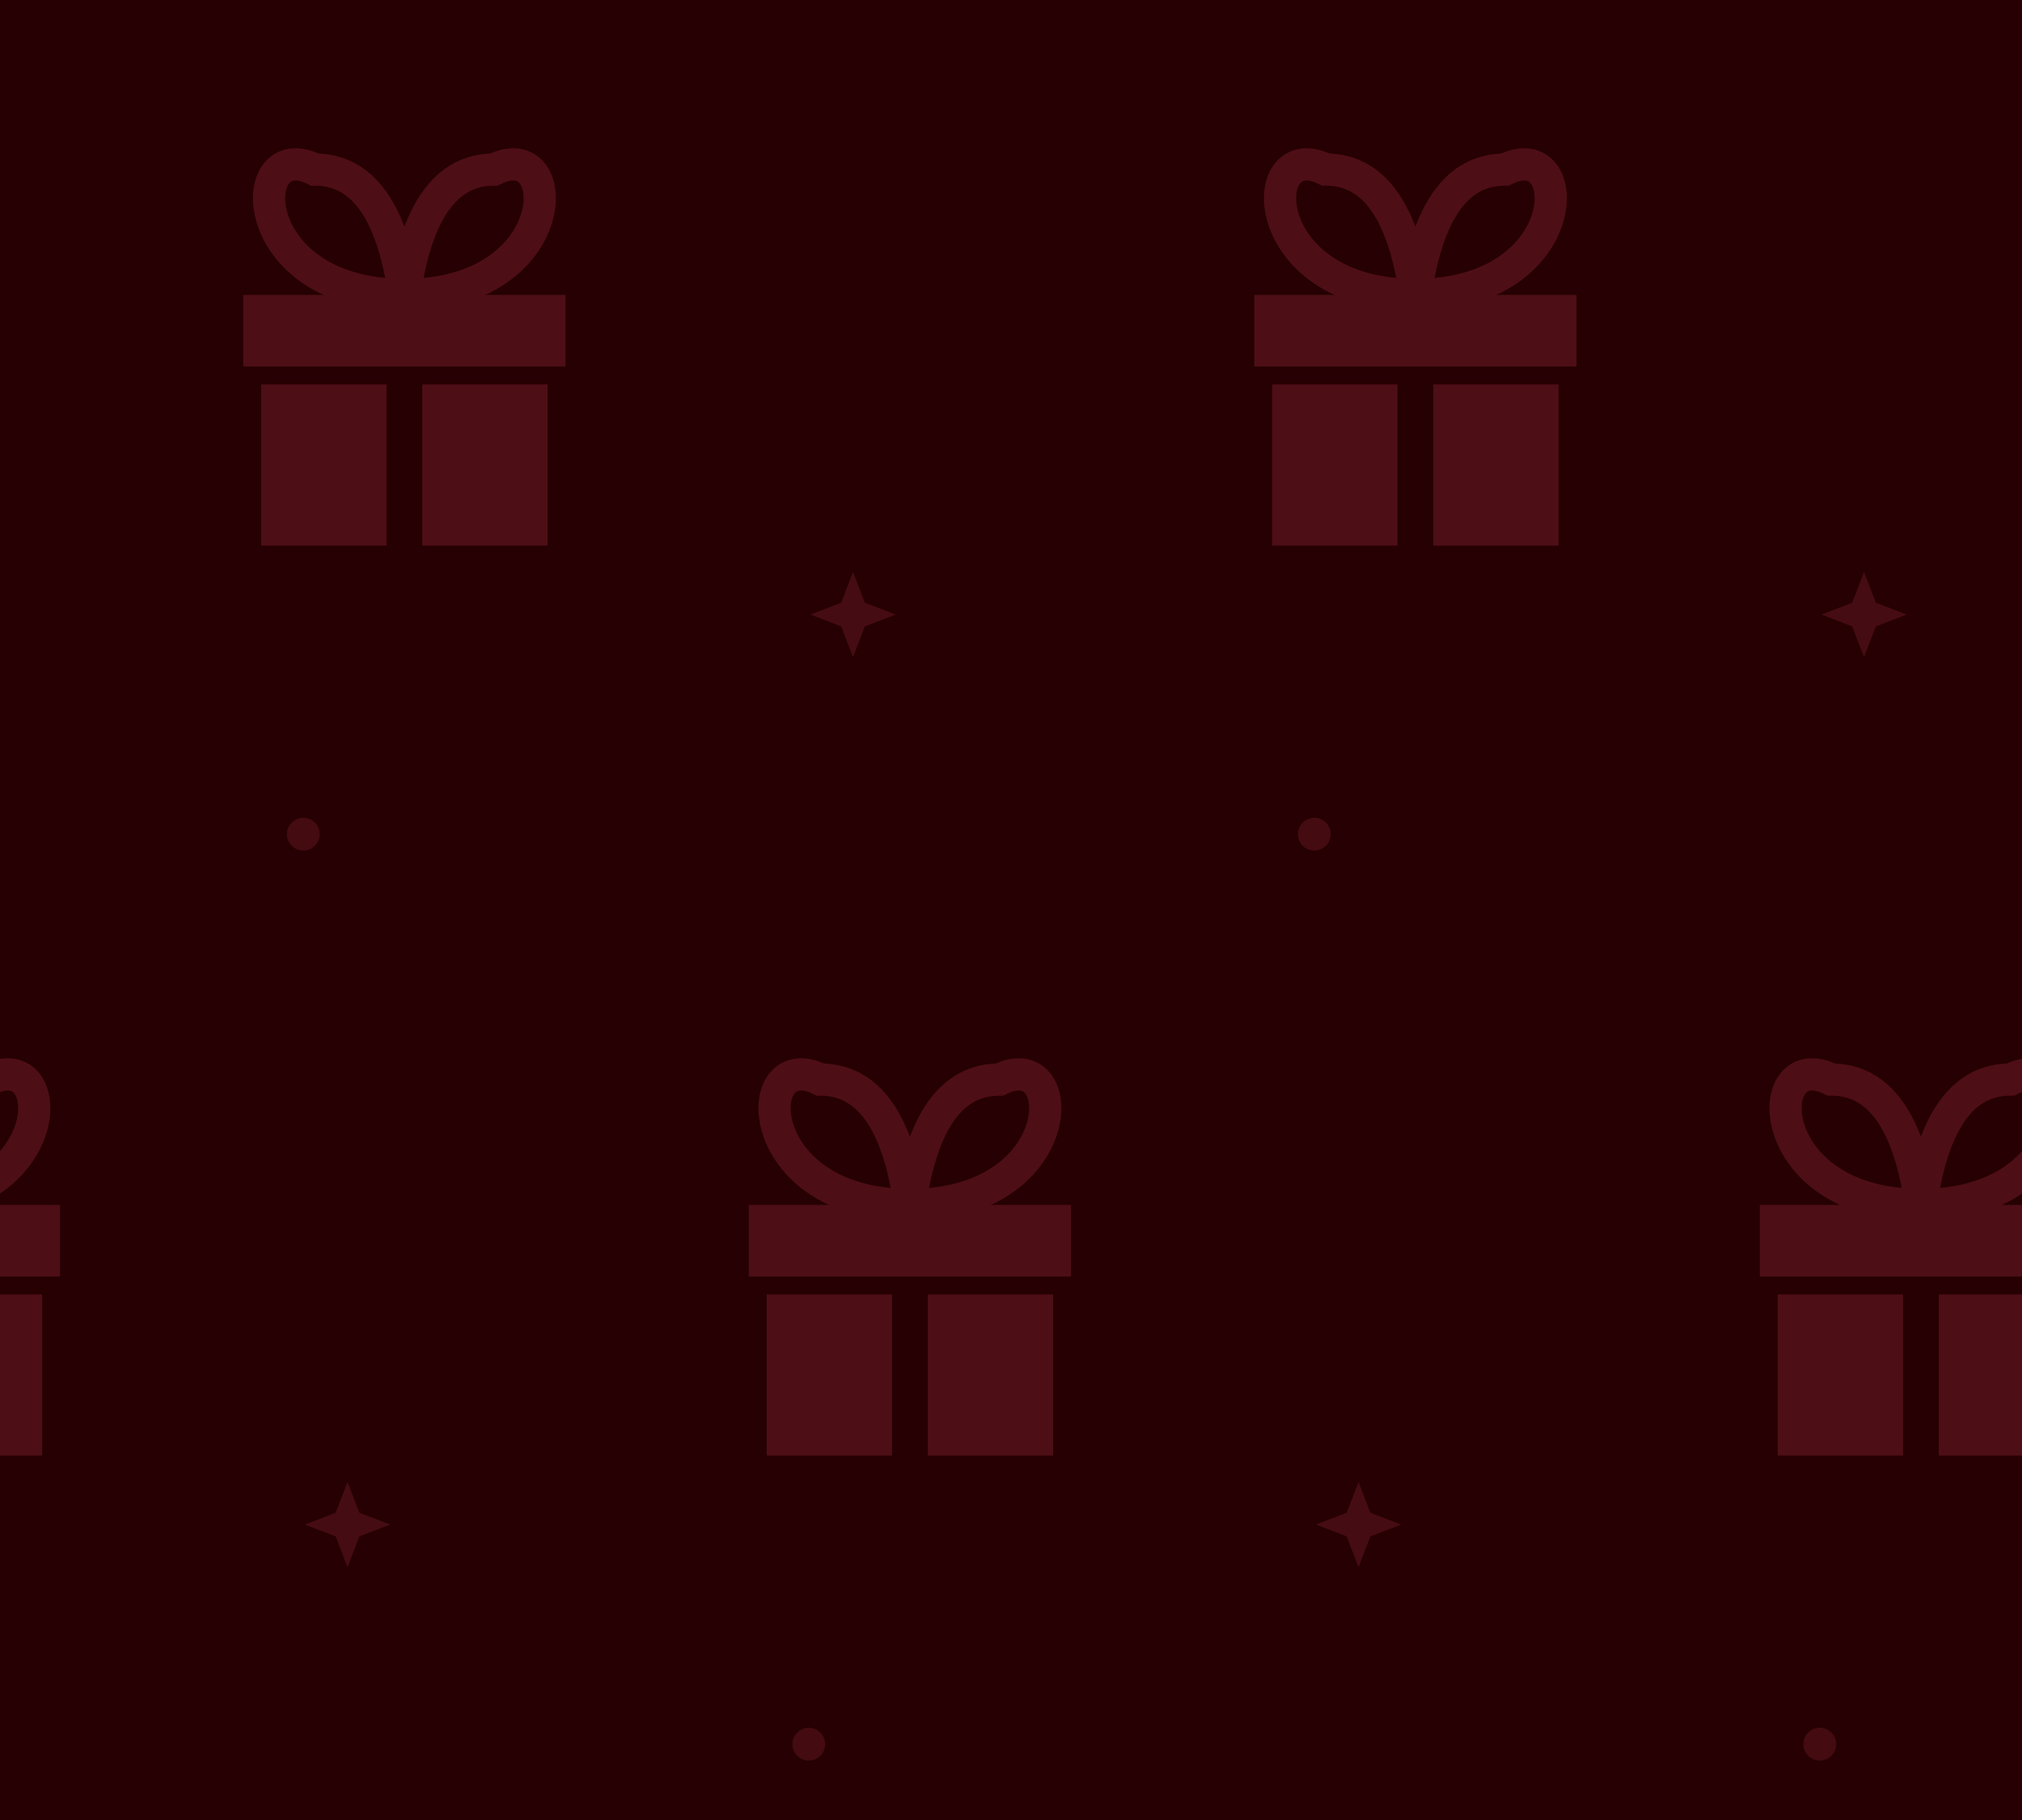
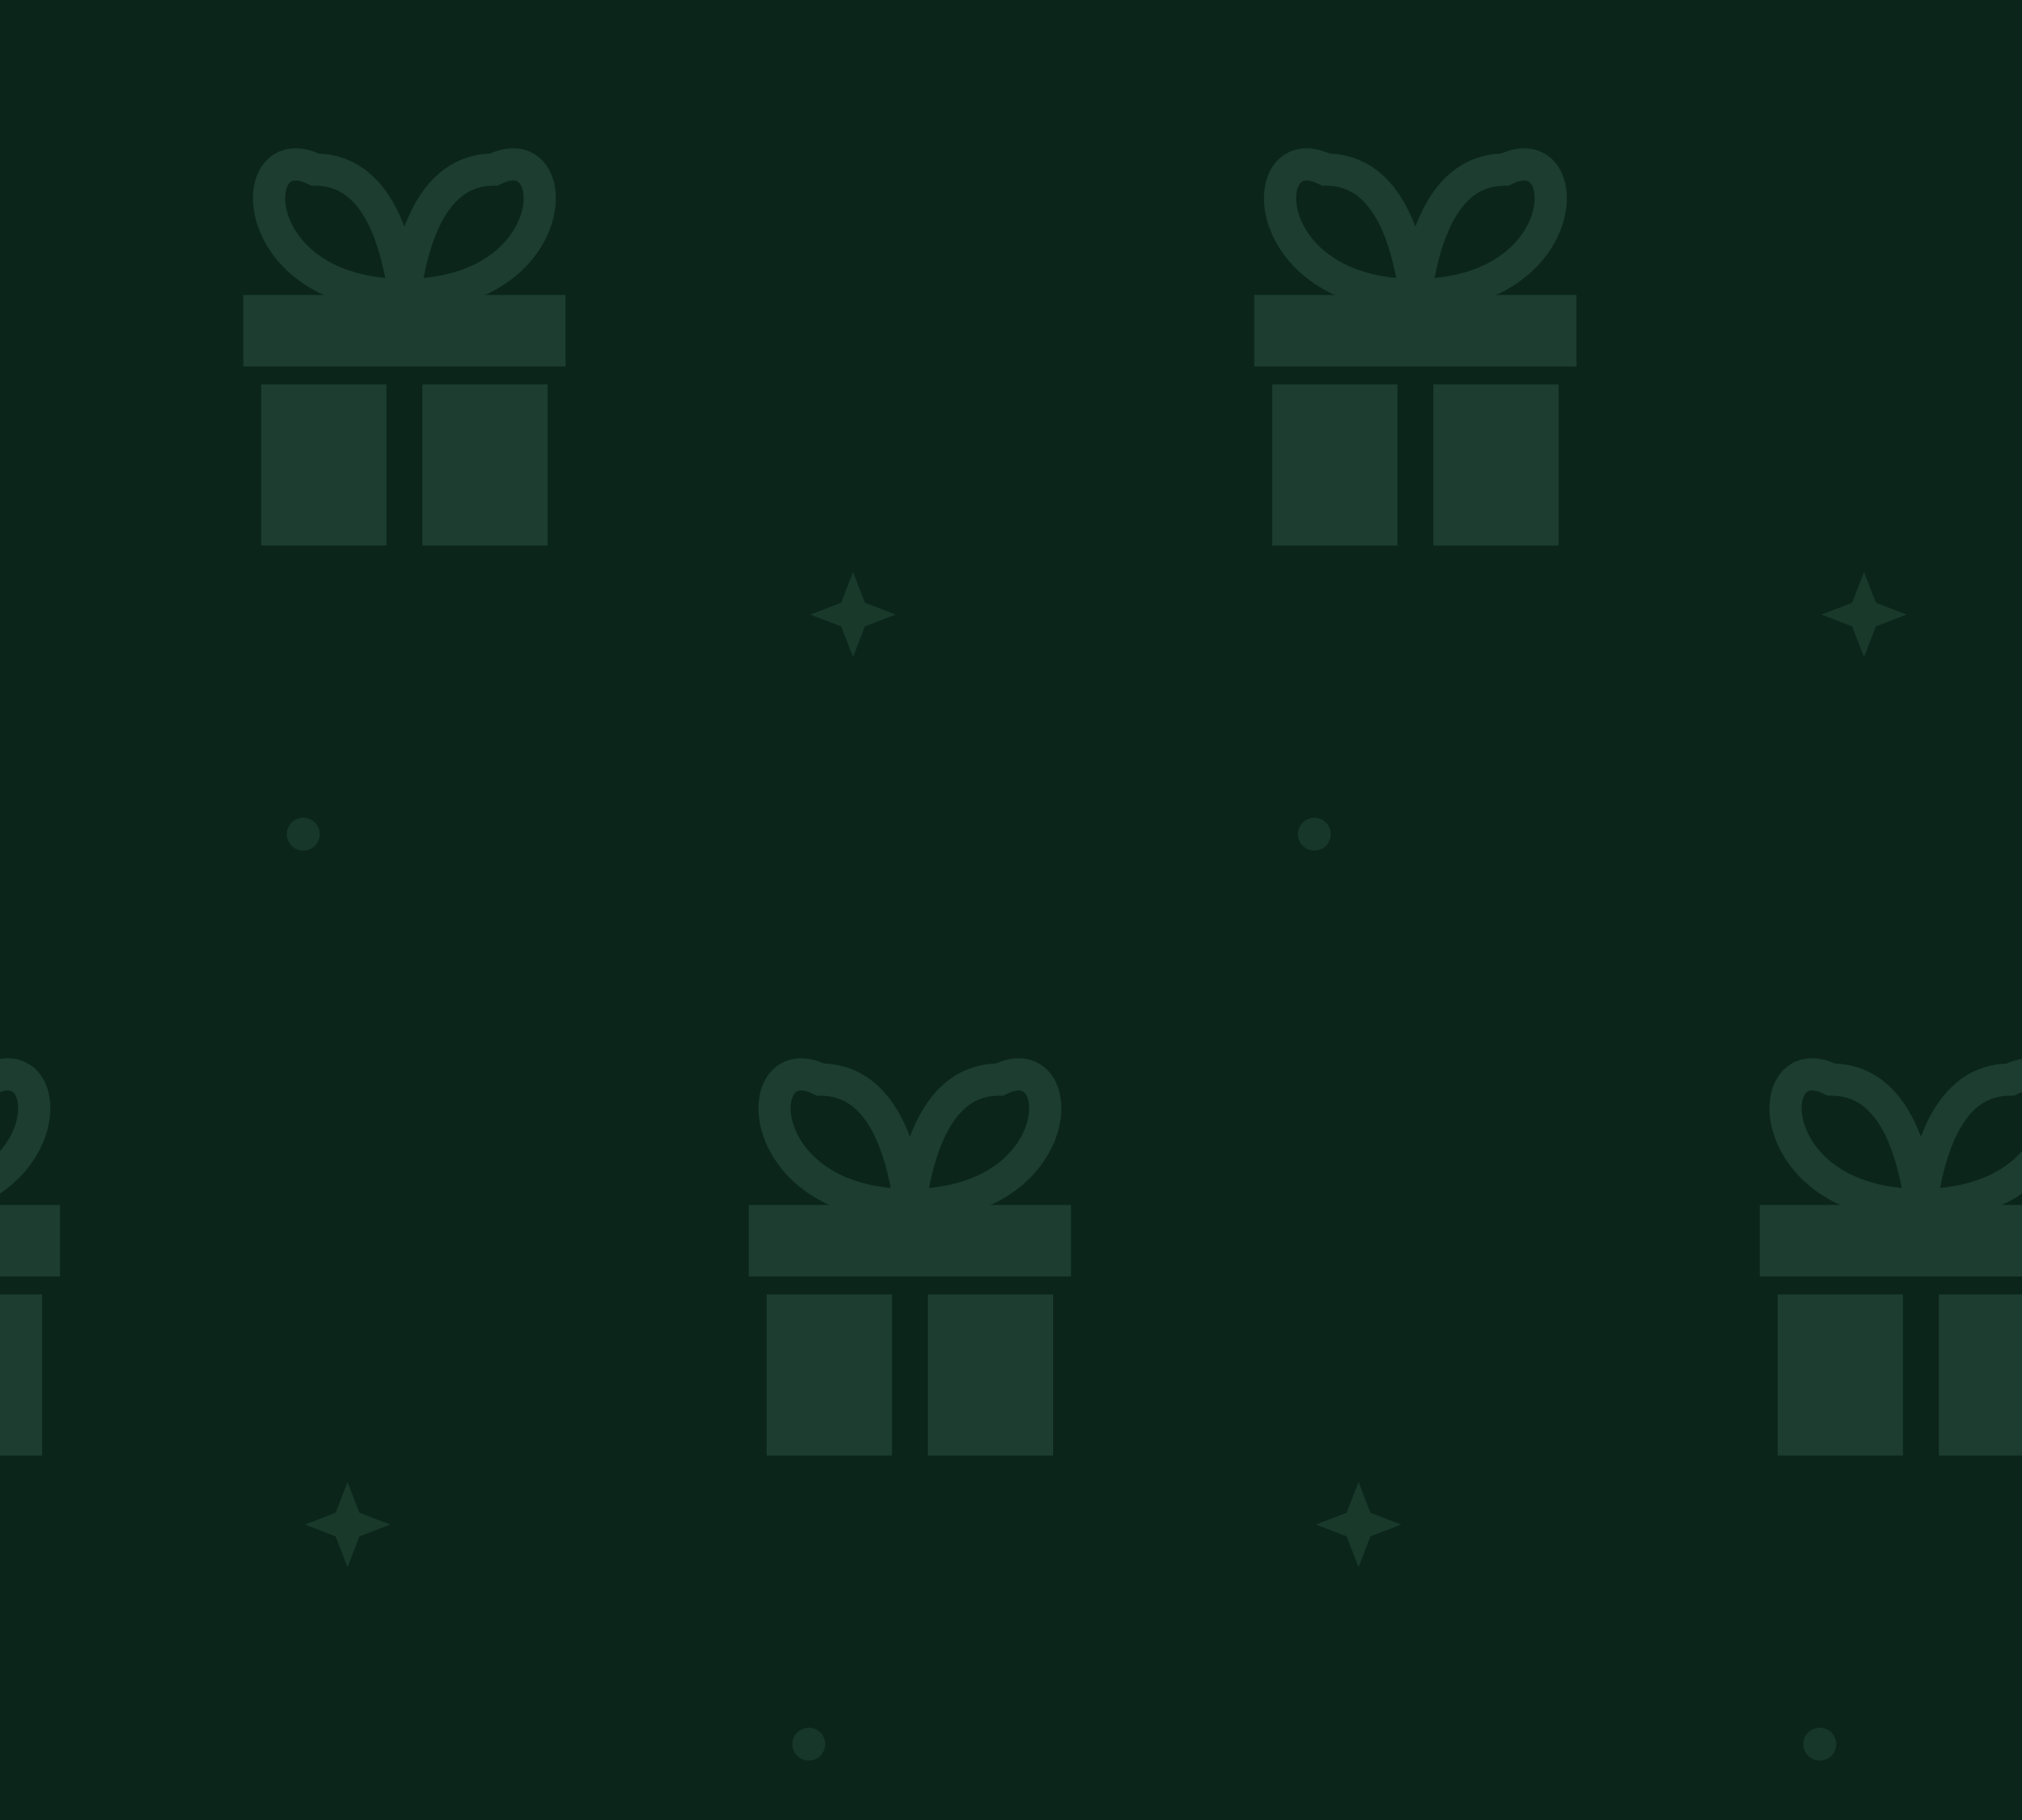
<svg xmlns="http://www.w3.org/2000/svg" width="160" height="144" viewBox="0 0 160 144">
-   <rect width="160" height="144" fill="#260002" />
+   <rect width="160" height="144" fill="#0b251b" />
  <defs>
    <symbol id="gift" viewBox="0 0 24 26">
      <g fill="currentColor">
        <path d="M3 9h18v4H3ZM4 14h7v9H4ZM13 14h7v9h-7Z" />
        <path d="M12 9C3 9 3 0 7 2q4 0 5 7ZM12 9c9 0 9-9 5-7q-4 0-5 7Z" fill="none" stroke="currentColor" stroke-width="1.8" />
      </g>
    </symbol>
    <symbol id="spark" viewBox="0 0 24 26">
      <path d="m12 3 2.5 6.5L21 12l-6.5 2.5L12 21l-2.5-6.5L3 12l6.5-2.5Z" fill="currentColor" />
    </symbol>
  </defs>
-   <use href="#gift" x="-25" y="-63" width="34" height="40" color="#58121b" opacity=".8" />
-   <use href="#spark" x="23" y="-28" width="9" height="10" color="#58121b" opacity=".65" />
-   <circle cx="-16" cy="-6" r="1.3" fill="#58121b" opacity=".6" />
-   <use href="#gift" x="55" y="-63" width="34" height="40" color="#58121b" opacity=".8" />
-   <use href="#spark" x="103" y="-28" width="9" height="10" color="#58121b" opacity=".65" />
-   <circle cx="64" cy="-6" r="1.3" fill="#58121b" opacity=".6" />
-   <use href="#gift" x="135" y="-63" width="34" height="40" color="#58121b" opacity=".8" />
-   <use href="#spark" x="183" y="-28" width="9" height="10" color="#58121b" opacity=".65" />
-   <circle cx="144" cy="-6" r="1.3" fill="#58121b" opacity=".6" />
-   <use href="#gift" x="215" y="-63" width="34" height="40" color="#58121b" opacity=".8" />
-   <use href="#spark" x="263" y="-28" width="9" height="10" color="#58121b" opacity=".65" />
-   <circle cx="224" cy="-6" r="1.3" fill="#58121b" opacity=".6" />
-   <use href="#gift" x="-65" y="9" width="34" height="40" color="#58121b" opacity=".8" />
-   <use href="#spark" x="-17" y="44" width="9" height="10" color="#58121b" opacity=".65" />
-   <circle cx="-56" cy="66" r="1.3" fill="#58121b" opacity=".6" />
-   <use href="#gift" x="15" y="9" width="34" height="40" color="#58121b" opacity=".8" />
-   <use href="#spark" x="63" y="44" width="9" height="10" color="#58121b" opacity=".65" />
-   <circle cx="24" cy="66" r="1.3" fill="#58121b" opacity=".6" />
-   <use href="#gift" x="95" y="9" width="34" height="40" color="#58121b" opacity=".8" />
-   <use href="#spark" x="143" y="44" width="9" height="10" color="#58121b" opacity=".65" />
-   <circle cx="104" cy="66" r="1.3" fill="#58121b" opacity=".6" />
-   <use href="#gift" x="175" y="9" width="34" height="40" color="#58121b" opacity=".8" />
-   <use href="#spark" x="223" y="44" width="9" height="10" color="#58121b" opacity=".65" />
-   <circle cx="184" cy="66" r="1.3" fill="#58121b" opacity=".6" />
-   <use href="#gift" x="-25" y="81" width="34" height="40" color="#58121b" opacity=".8" />
-   <use href="#spark" x="23" y="116" width="9" height="10" color="#58121b" opacity=".65" />
-   <circle cx="-16" cy="138" r="1.3" fill="#58121b" opacity=".6" />
-   <use href="#gift" x="55" y="81" width="34" height="40" color="#58121b" opacity=".8" />
-   <use href="#spark" x="103" y="116" width="9" height="10" color="#58121b" opacity=".65" />
-   <circle cx="64" cy="138" r="1.3" fill="#58121b" opacity=".6" />
-   <use href="#gift" x="135" y="81" width="34" height="40" color="#58121b" opacity=".8" />
-   <use href="#spark" x="183" y="116" width="9" height="10" color="#58121b" opacity=".65" />
-   <circle cx="144" cy="138" r="1.3" fill="#58121b" opacity=".6" />
-   <use href="#gift" x="215" y="81" width="34" height="40" color="#58121b" opacity=".8" />
-   <use href="#spark" x="263" y="116" width="9" height="10" color="#58121b" opacity=".65" />
-   <circle cx="224" cy="138" r="1.3" fill="#58121b" opacity=".6" />
-   <use href="#gift" x="-65" y="153" width="34" height="40" color="#58121b" opacity=".8" />
-   <use href="#spark" x="-17" y="188" width="9" height="10" color="#58121b" opacity=".65" />
-   <circle cx="-56" cy="210" r="1.3" fill="#58121b" opacity=".6" />
-   <use href="#gift" x="15" y="153" width="34" height="40" color="#58121b" opacity=".8" />
-   <use href="#spark" x="63" y="188" width="9" height="10" color="#58121b" opacity=".65" />
-   <circle cx="24" cy="210" r="1.3" fill="#58121b" opacity=".6" />
-   <use href="#gift" x="95" y="153" width="34" height="40" color="#58121b" opacity=".8" />
-   <use href="#spark" x="143" y="188" width="9" height="10" color="#58121b" opacity=".65" />
-   <circle cx="104" cy="210" r="1.3" fill="#58121b" opacity=".6" />
-   <use href="#gift" x="175" y="153" width="34" height="40" color="#58121b" opacity=".8" />
-   <use href="#spark" x="223" y="188" width="9" height="10" color="#58121b" opacity=".65" />
-   <circle cx="184" cy="210" r="1.3" fill="#58121b" opacity=".6" />
+   <use href="#gift" x="-25" y="-63" width="34" height="40" color="#204334" opacity=".8" />
+   <use href="#spark" x="23" y="-28" width="9" height="10" color="#204334" opacity=".65" />
+   <circle cx="-16" cy="-6" r="1.3" fill="#204334" opacity=".6" />
+   <use href="#gift" x="55" y="-63" width="34" height="40" color="#204334" opacity=".8" />
+   <use href="#spark" x="103" y="-28" width="9" height="10" color="#204334" opacity=".65" />
+   <circle cx="64" cy="-6" r="1.3" fill="#204334" opacity=".6" />
+   <use href="#gift" x="135" y="-63" width="34" height="40" color="#204334" opacity=".8" />
+   <use href="#spark" x="183" y="-28" width="9" height="10" color="#204334" opacity=".65" />
+   <circle cx="144" cy="-6" r="1.3" fill="#204334" opacity=".6" />
+   <use href="#gift" x="215" y="-63" width="34" height="40" color="#204334" opacity=".8" />
+   <use href="#spark" x="263" y="-28" width="9" height="10" color="#204334" opacity=".65" />
+   <circle cx="224" cy="-6" r="1.3" fill="#204334" opacity=".6" />
+   <use href="#gift" x="-65" y="9" width="34" height="40" color="#204334" opacity=".8" />
+   <use href="#spark" x="-17" y="44" width="9" height="10" color="#204334" opacity=".65" />
+   <circle cx="-56" cy="66" r="1.3" fill="#204334" opacity=".6" />
+   <use href="#gift" x="15" y="9" width="34" height="40" color="#204334" opacity=".8" />
+   <use href="#spark" x="63" y="44" width="9" height="10" color="#204334" opacity=".65" />
+   <circle cx="24" cy="66" r="1.3" fill="#204334" opacity=".6" />
+   <use href="#gift" x="95" y="9" width="34" height="40" color="#204334" opacity=".8" />
+   <use href="#spark" x="143" y="44" width="9" height="10" color="#204334" opacity=".65" />
+   <circle cx="104" cy="66" r="1.3" fill="#204334" opacity=".6" />
+   <use href="#gift" x="175" y="9" width="34" height="40" color="#204334" opacity=".8" />
+   <use href="#spark" x="223" y="44" width="9" height="10" color="#204334" opacity=".65" />
+   <circle cx="184" cy="66" r="1.3" fill="#204334" opacity=".6" />
+   <use href="#gift" x="-25" y="81" width="34" height="40" color="#204334" opacity=".8" />
+   <use href="#spark" x="23" y="116" width="9" height="10" color="#204334" opacity=".65" />
+   <circle cx="-16" cy="138" r="1.3" fill="#204334" opacity=".6" />
+   <use href="#gift" x="55" y="81" width="34" height="40" color="#204334" opacity=".8" />
+   <use href="#spark" x="103" y="116" width="9" height="10" color="#204334" opacity=".65" />
+   <circle cx="64" cy="138" r="1.3" fill="#204334" opacity=".6" />
+   <use href="#gift" x="135" y="81" width="34" height="40" color="#204334" opacity=".8" />
+   <use href="#spark" x="183" y="116" width="9" height="10" color="#204334" opacity=".65" />
+   <circle cx="144" cy="138" r="1.3" fill="#204334" opacity=".6" />
+   <use href="#gift" x="215" y="81" width="34" height="40" color="#204334" opacity=".8" />
+   <use href="#spark" x="263" y="116" width="9" height="10" color="#204334" opacity=".65" />
+   <circle cx="224" cy="138" r="1.3" fill="#204334" opacity=".6" />
+   <use href="#gift" x="-65" y="153" width="34" height="40" color="#204334" opacity=".8" />
+   <use href="#spark" x="-17" y="188" width="9" height="10" color="#204334" opacity=".65" />
+   <circle cx="-56" cy="210" r="1.3" fill="#204334" opacity=".6" />
+   <use href="#gift" x="15" y="153" width="34" height="40" color="#204334" opacity=".8" />
+   <use href="#spark" x="63" y="188" width="9" height="10" color="#204334" opacity=".65" />
+   <circle cx="24" cy="210" r="1.3" fill="#204334" opacity=".6" />
+   <use href="#gift" x="95" y="153" width="34" height="40" color="#204334" opacity=".8" />
+   <use href="#spark" x="143" y="188" width="9" height="10" color="#204334" opacity=".65" />
+   <circle cx="104" cy="210" r="1.3" fill="#204334" opacity=".6" />
+   <use href="#gift" x="175" y="153" width="34" height="40" color="#204334" opacity=".8" />
+   <use href="#spark" x="223" y="188" width="9" height="10" color="#204334" opacity=".65" />
+   <circle cx="184" cy="210" r="1.3" fill="#204334" opacity=".6" />
</svg>
